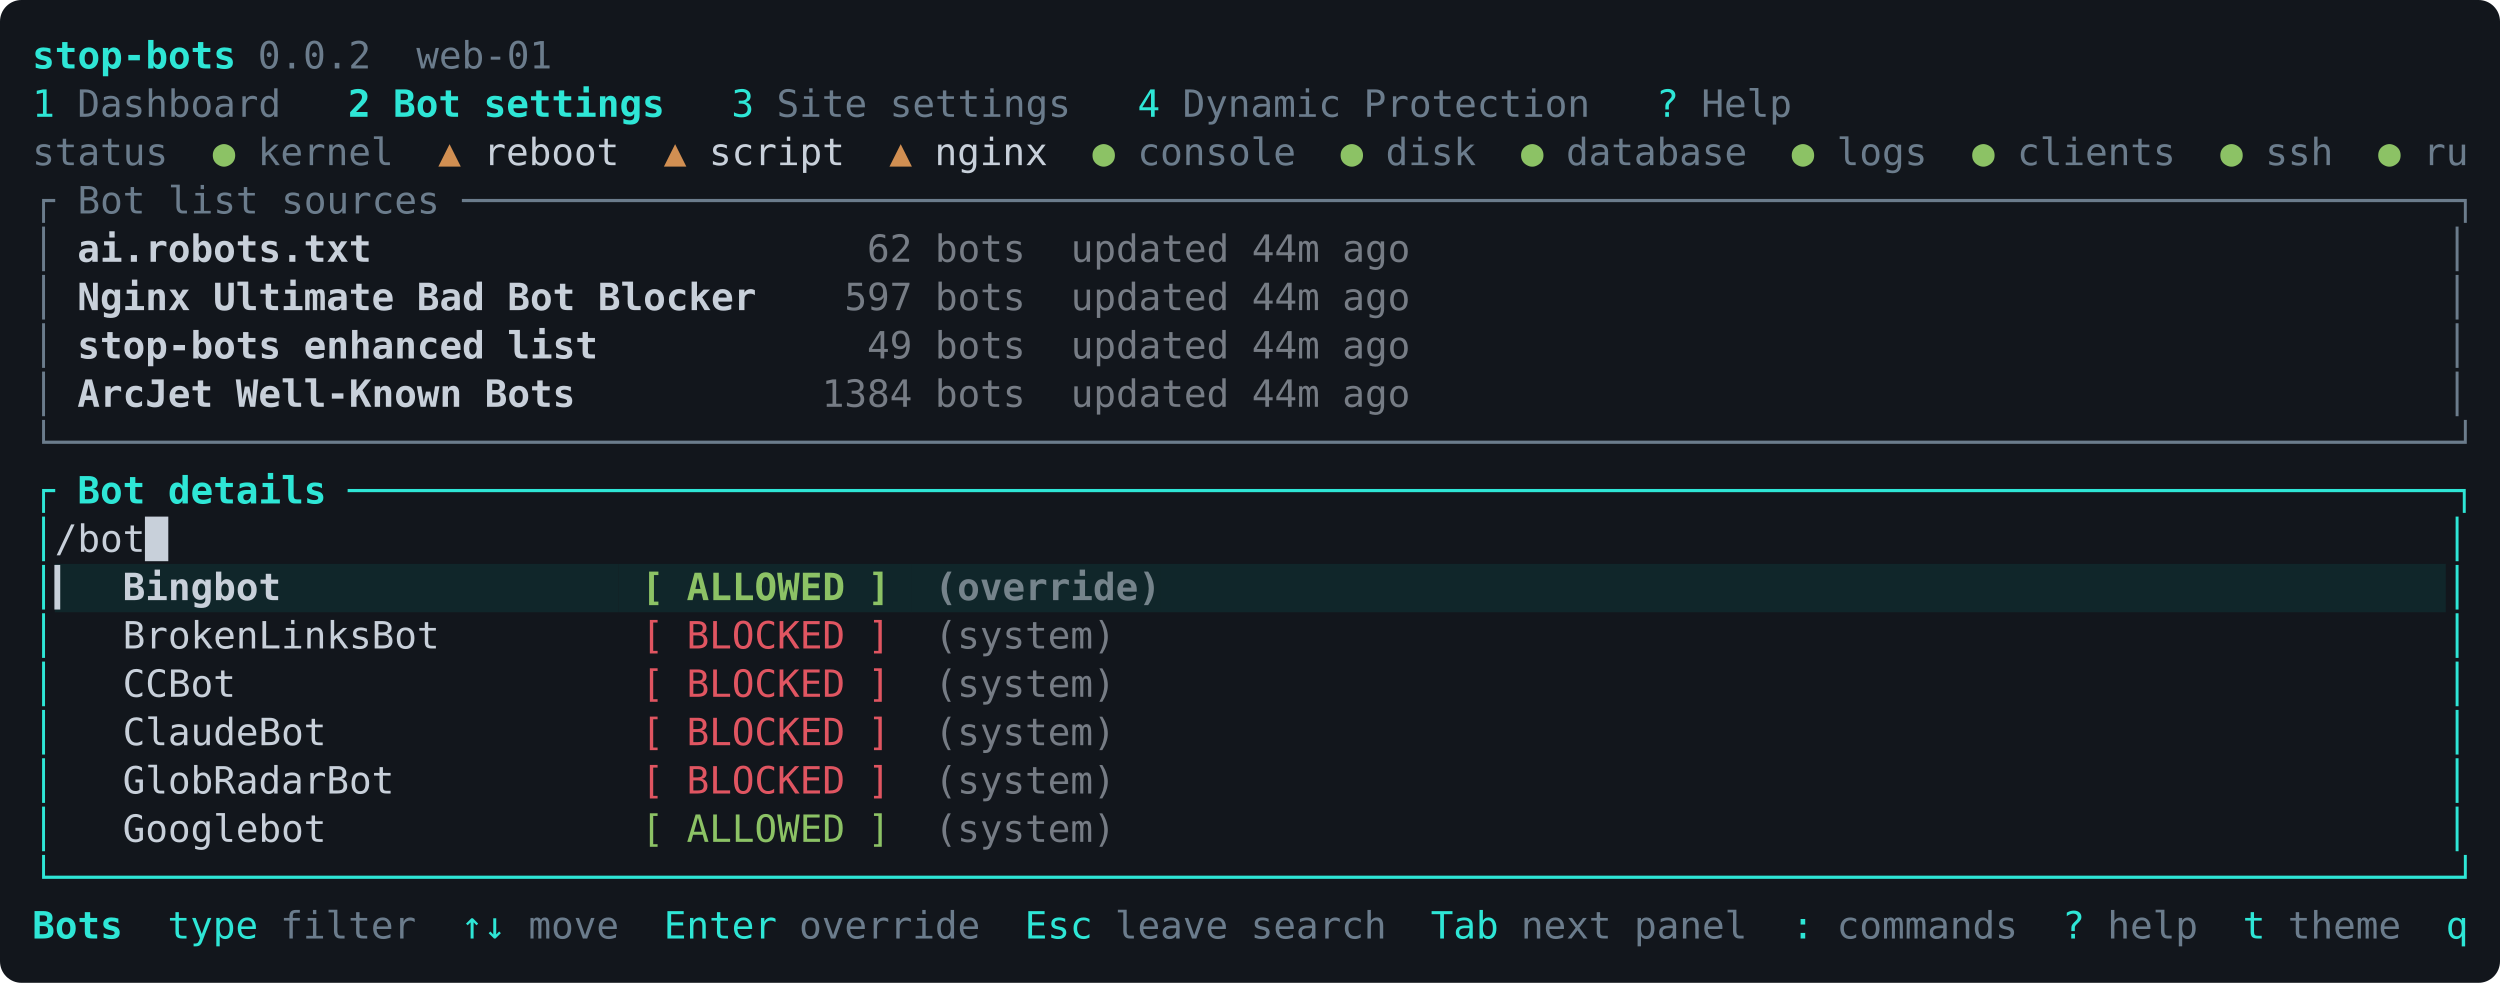
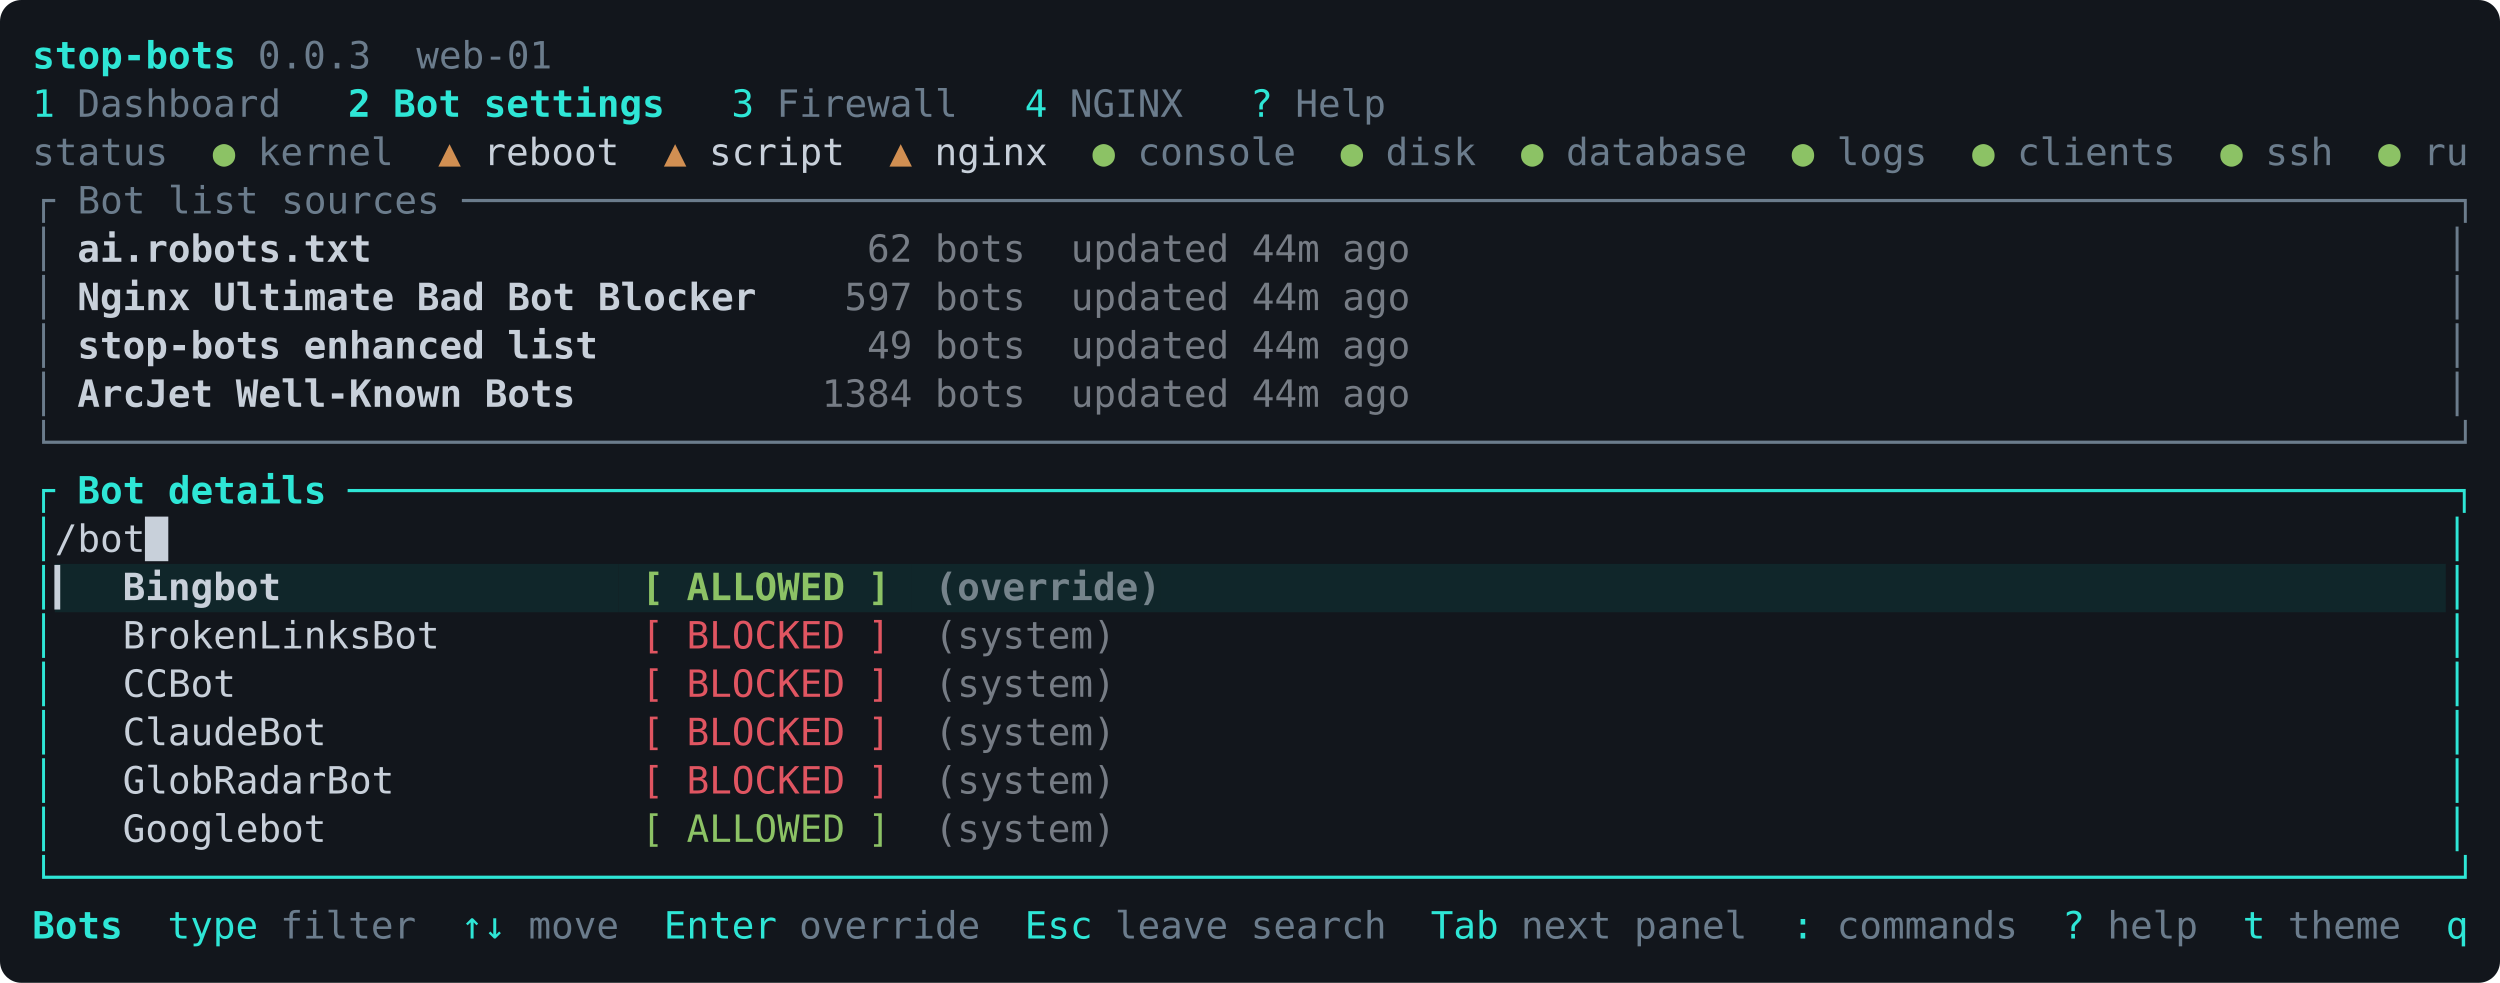
<svg xmlns="http://www.w3.org/2000/svg" viewBox="0 0 931 366" width="931" height="366" font-family="ui-monospace,SFMono-Regular,Menlo,Consolas,'DejaVu Sans Mono',monospace" font-size="14">
  <rect width="100%" height="100%" rx="8" fill="#12161c" />
  <rect x="20.4" y="210.0" width="210.0" height="18.0" fill="#10262a" />
  <rect x="230.4" y="210.0" width="109.2" height="18.0" fill="#10262a" />
  <rect x="339.6" y="210.0" width="92.4" height="18.0" fill="#10262a" />
  <rect x="432.0" y="210.0" width="478.8" height="18.0" fill="#10262a" />
  <text x="12.0" y="25.5" fill="#2ee6d6" textLength="75.6" lengthAdjust="spacingAndGlyphs" xml:space="preserve" font-weight="bold">stop-bots</text>
-   <text x="87.6" y="25.5" fill="#6b7c8c" textLength="117.6" lengthAdjust="spacingAndGlyphs" xml:space="preserve"> 0.0.2  web-01</text>
+   <text x="87.6" y="25.5" fill="#6b7c8c" textLength="117.6" lengthAdjust="spacingAndGlyphs" xml:space="preserve"> 0.0.3  web-01</text>
  <text x="12.0" y="43.5" fill="#2ee6d6" textLength="8.4" lengthAdjust="spacingAndGlyphs" xml:space="preserve">1</text>
  <text x="28.8" y="43.5" fill="#6b7c8c" textLength="75.6" lengthAdjust="spacingAndGlyphs" xml:space="preserve">Dashboard</text>
  <text x="129.6" y="43.5" fill="#2ee6d6" textLength="8.4" lengthAdjust="spacingAndGlyphs" xml:space="preserve" font-weight="bold">2</text>
  <text x="146.4" y="43.5" fill="#2ee6d6" textLength="100.8" lengthAdjust="spacingAndGlyphs" xml:space="preserve" font-weight="bold">Bot settings</text>
  <text x="272.4" y="43.5" fill="#2ee6d6" textLength="8.4" lengthAdjust="spacingAndGlyphs" xml:space="preserve">3</text>
-   <text x="289.2" y="43.5" fill="#6b7c8c" textLength="109.2" lengthAdjust="spacingAndGlyphs" xml:space="preserve">Site settings</text>
-   <text x="423.6" y="43.5" fill="#2ee6d6" textLength="8.4" lengthAdjust="spacingAndGlyphs" xml:space="preserve">4</text>
-   <text x="440.4" y="43.5" fill="#6b7c8c" textLength="151.2" lengthAdjust="spacingAndGlyphs" xml:space="preserve">Dynamic Protection</text>
-   <text x="616.8" y="43.5" fill="#2ee6d6" textLength="8.4" lengthAdjust="spacingAndGlyphs" xml:space="preserve">?</text>
-   <text x="633.6" y="43.5" fill="#6b7c8c" textLength="33.6" lengthAdjust="spacingAndGlyphs" xml:space="preserve">Help</text>
+   <text x="289.2" y="43.5" fill="#6b7c8c" textLength="67.2" lengthAdjust="spacingAndGlyphs" xml:space="preserve">Firewall</text>
+   <text x="381.6" y="43.5" fill="#2ee6d6" textLength="8.4" lengthAdjust="spacingAndGlyphs" xml:space="preserve">4</text>
+   <text x="398.4" y="43.5" fill="#6b7c8c" textLength="42.0" lengthAdjust="spacingAndGlyphs" xml:space="preserve">NGINX</text>
+   <text x="465.6" y="43.5" fill="#2ee6d6" textLength="8.4" lengthAdjust="spacingAndGlyphs" xml:space="preserve">?</text>
+   <text x="482.4" y="43.5" fill="#6b7c8c" textLength="33.6" lengthAdjust="spacingAndGlyphs" xml:space="preserve">Help</text>
  <text x="12.0" y="61.5" fill="#6b7c8c" textLength="50.4" lengthAdjust="spacingAndGlyphs" xml:space="preserve">status</text>
  <text x="79.2" y="61.5" fill="#8cc265" textLength="8.4" lengthAdjust="spacingAndGlyphs" xml:space="preserve">●</text>
  <text x="96.0" y="61.5" fill="#6b7c8c" textLength="50.4" lengthAdjust="spacingAndGlyphs" xml:space="preserve">kernel</text>
  <text x="163.2" y="61.5" fill="#d18f52" textLength="8.4" lengthAdjust="spacingAndGlyphs" xml:space="preserve">▲</text>
  <text x="171.6" y="61.5" fill="#c8d0da" textLength="75.6" lengthAdjust="spacingAndGlyphs" xml:space="preserve"> reboot  </text>
  <text x="247.2" y="61.5" fill="#d18f52" textLength="8.4" lengthAdjust="spacingAndGlyphs" xml:space="preserve">▲</text>
  <text x="255.6" y="61.5" fill="#c8d0da" textLength="75.6" lengthAdjust="spacingAndGlyphs" xml:space="preserve"> script  </text>
  <text x="331.2" y="61.5" fill="#d18f52" textLength="8.4" lengthAdjust="spacingAndGlyphs" xml:space="preserve">▲</text>
  <text x="339.6" y="61.5" fill="#c8d0da" textLength="67.2" lengthAdjust="spacingAndGlyphs" xml:space="preserve"> nginx  </text>
  <text x="406.8" y="61.5" fill="#8cc265" textLength="8.4" lengthAdjust="spacingAndGlyphs" xml:space="preserve">●</text>
  <text x="423.6" y="61.5" fill="#6b7c8c" textLength="58.8" lengthAdjust="spacingAndGlyphs" xml:space="preserve">console</text>
  <text x="499.2" y="61.5" fill="#8cc265" textLength="8.4" lengthAdjust="spacingAndGlyphs" xml:space="preserve">●</text>
  <text x="516.0" y="61.5" fill="#6b7c8c" textLength="33.6" lengthAdjust="spacingAndGlyphs" xml:space="preserve">disk</text>
  <text x="566.4" y="61.5" fill="#8cc265" textLength="8.4" lengthAdjust="spacingAndGlyphs" xml:space="preserve">●</text>
  <text x="583.2" y="61.5" fill="#6b7c8c" textLength="67.2" lengthAdjust="spacingAndGlyphs" xml:space="preserve">database</text>
  <text x="667.2" y="61.5" fill="#8cc265" textLength="8.4" lengthAdjust="spacingAndGlyphs" xml:space="preserve">●</text>
  <text x="684.0" y="61.5" fill="#6b7c8c" textLength="33.6" lengthAdjust="spacingAndGlyphs" xml:space="preserve">logs</text>
  <text x="734.4" y="61.5" fill="#8cc265" textLength="8.4" lengthAdjust="spacingAndGlyphs" xml:space="preserve">●</text>
  <text x="751.2" y="61.5" fill="#6b7c8c" textLength="58.8" lengthAdjust="spacingAndGlyphs" xml:space="preserve">clients</text>
  <text x="826.8" y="61.5" fill="#8cc265" textLength="8.4" lengthAdjust="spacingAndGlyphs" xml:space="preserve">●</text>
  <text x="843.6" y="61.5" fill="#6b7c8c" textLength="25.2" lengthAdjust="spacingAndGlyphs" xml:space="preserve">ssh</text>
  <text x="885.6" y="61.5" fill="#8cc265" textLength="8.4" lengthAdjust="spacingAndGlyphs" xml:space="preserve">●</text>
  <text x="902.4" y="61.5" fill="#6b7c8c" textLength="16.8" lengthAdjust="spacingAndGlyphs" xml:space="preserve">ru</text>
  <text x="12.0" y="79.5" fill="#6b7c8c" textLength="907.2" lengthAdjust="spacingAndGlyphs" xml:space="preserve">┌ Bot list sources ────────────────────────────────────────────────────────────────────────────────────────┐</text>
  <text x="12.0" y="97.5" fill="#6b7c8c" textLength="8.4" lengthAdjust="spacingAndGlyphs" xml:space="preserve">│</text>
  <text x="28.8" y="97.5" fill="#c8d0da" textLength="268.8" lengthAdjust="spacingAndGlyphs" xml:space="preserve" font-weight="bold">ai.robots.txt                   </text>
  <text x="297.6" y="97.5" fill="#c8d0da" textLength="226.8" lengthAdjust="spacingAndGlyphs" xml:space="preserve" opacity="0.55">   62 bots  updated 44m ago</text>
  <text x="910.8" y="97.5" fill="#6b7c8c" textLength="8.4" lengthAdjust="spacingAndGlyphs" xml:space="preserve">│</text>
  <text x="12.0" y="115.5" fill="#6b7c8c" textLength="8.4" lengthAdjust="spacingAndGlyphs" xml:space="preserve">│</text>
  <text x="28.8" y="115.5" fill="#c8d0da" textLength="268.8" lengthAdjust="spacingAndGlyphs" xml:space="preserve" font-weight="bold">Nginx Ultimate Bad Bot Blocker  </text>
  <text x="297.6" y="115.5" fill="#c8d0da" textLength="226.8" lengthAdjust="spacingAndGlyphs" xml:space="preserve" opacity="0.55">  597 bots  updated 44m ago</text>
  <text x="910.8" y="115.5" fill="#6b7c8c" textLength="8.4" lengthAdjust="spacingAndGlyphs" xml:space="preserve">│</text>
  <text x="12.0" y="133.5" fill="#6b7c8c" textLength="8.4" lengthAdjust="spacingAndGlyphs" xml:space="preserve">│</text>
  <text x="28.8" y="133.5" fill="#c8d0da" textLength="268.8" lengthAdjust="spacingAndGlyphs" xml:space="preserve" font-weight="bold">stop-bots enhanced list         </text>
  <text x="297.6" y="133.5" fill="#c8d0da" textLength="226.8" lengthAdjust="spacingAndGlyphs" xml:space="preserve" opacity="0.55">   49 bots  updated 44m ago</text>
  <text x="910.8" y="133.5" fill="#6b7c8c" textLength="8.4" lengthAdjust="spacingAndGlyphs" xml:space="preserve">│</text>
  <text x="12.0" y="151.5" fill="#6b7c8c" textLength="8.4" lengthAdjust="spacingAndGlyphs" xml:space="preserve">│</text>
  <text x="28.8" y="151.5" fill="#c8d0da" textLength="268.8" lengthAdjust="spacingAndGlyphs" xml:space="preserve" font-weight="bold">ArcJet Well-Known Bots          </text>
  <text x="297.6" y="151.5" fill="#c8d0da" textLength="226.8" lengthAdjust="spacingAndGlyphs" xml:space="preserve" opacity="0.55"> 1384 bots  updated 44m ago</text>
  <text x="910.8" y="151.5" fill="#6b7c8c" textLength="8.4" lengthAdjust="spacingAndGlyphs" xml:space="preserve">│</text>
  <text x="12.0" y="169.5" fill="#6b7c8c" textLength="907.2" lengthAdjust="spacingAndGlyphs" xml:space="preserve">└──────────────────────────────────────────────────────────────────────────────────────────────────────────┘</text>
  <text x="12.0" y="187.5" fill="#2ee6d6" textLength="8.4" lengthAdjust="spacingAndGlyphs" xml:space="preserve">┌</text>
  <text x="20.4" y="187.5" fill="#2ee6d6" textLength="109.2" lengthAdjust="spacingAndGlyphs" xml:space="preserve" font-weight="bold"> Bot details </text>
  <text x="129.6" y="187.5" fill="#2ee6d6" textLength="789.6" lengthAdjust="spacingAndGlyphs" xml:space="preserve">─────────────────────────────────────────────────────────────────────────────────────────────┐</text>
  <text x="12.0" y="205.5" fill="#2ee6d6" textLength="8.4" lengthAdjust="spacingAndGlyphs" xml:space="preserve">│</text>
  <text x="20.4" y="205.5" fill="#c8d0da" textLength="890.4" lengthAdjust="spacingAndGlyphs" xml:space="preserve">/bot█                                                                                                     </text>
  <text x="910.8" y="205.5" fill="#2ee6d6" textLength="8.4" lengthAdjust="spacingAndGlyphs" xml:space="preserve">│</text>
  <text x="12.0" y="223.5" fill="#2ee6d6" textLength="8.4" lengthAdjust="spacingAndGlyphs" xml:space="preserve">│</text>
  <text x="20.4" y="223.5" fill="#c8d0da" textLength="210.0" lengthAdjust="spacingAndGlyphs" xml:space="preserve" font-weight="bold">▎  Bingbot               </text>
  <text x="230.4" y="223.5" fill="#8cc265" textLength="109.2" lengthAdjust="spacingAndGlyphs" xml:space="preserve" font-weight="bold"> [ ALLOWED ] </text>
  <text x="339.6" y="223.5" fill="#c8d0da" textLength="92.4" lengthAdjust="spacingAndGlyphs" xml:space="preserve" font-weight="bold" opacity="0.55"> (override)</text>
  <text x="910.8" y="223.5" fill="#2ee6d6" textLength="8.4" lengthAdjust="spacingAndGlyphs" xml:space="preserve">│</text>
  <text x="12.0" y="241.5" fill="#2ee6d6" textLength="8.4" lengthAdjust="spacingAndGlyphs" xml:space="preserve">│</text>
  <text x="20.4" y="241.5" fill="#c8d0da" textLength="210.0" lengthAdjust="spacingAndGlyphs" xml:space="preserve">   BrokenLinksBot        </text>
  <text x="230.4" y="241.5" fill="#e05561" textLength="109.2" lengthAdjust="spacingAndGlyphs" xml:space="preserve"> [ BLOCKED ] </text>
  <text x="339.6" y="241.5" fill="#c8d0da" textLength="75.6" lengthAdjust="spacingAndGlyphs" xml:space="preserve" opacity="0.55"> (system)</text>
  <text x="910.8" y="241.5" fill="#2ee6d6" textLength="8.4" lengthAdjust="spacingAndGlyphs" xml:space="preserve">│</text>
  <text x="12.0" y="259.5" fill="#2ee6d6" textLength="8.4" lengthAdjust="spacingAndGlyphs" xml:space="preserve">│</text>
  <text x="20.4" y="259.5" fill="#c8d0da" textLength="210.0" lengthAdjust="spacingAndGlyphs" xml:space="preserve">   CCBot                 </text>
  <text x="230.4" y="259.5" fill="#e05561" textLength="109.2" lengthAdjust="spacingAndGlyphs" xml:space="preserve"> [ BLOCKED ] </text>
  <text x="339.6" y="259.5" fill="#c8d0da" textLength="75.6" lengthAdjust="spacingAndGlyphs" xml:space="preserve" opacity="0.55"> (system)</text>
  <text x="910.8" y="259.5" fill="#2ee6d6" textLength="8.4" lengthAdjust="spacingAndGlyphs" xml:space="preserve">│</text>
  <text x="12.0" y="277.5" fill="#2ee6d6" textLength="8.4" lengthAdjust="spacingAndGlyphs" xml:space="preserve">│</text>
  <text x="20.4" y="277.5" fill="#c8d0da" textLength="210.0" lengthAdjust="spacingAndGlyphs" xml:space="preserve">   ClaudeBot             </text>
  <text x="230.4" y="277.5" fill="#e05561" textLength="109.2" lengthAdjust="spacingAndGlyphs" xml:space="preserve"> [ BLOCKED ] </text>
  <text x="339.6" y="277.5" fill="#c8d0da" textLength="75.6" lengthAdjust="spacingAndGlyphs" xml:space="preserve" opacity="0.55"> (system)</text>
  <text x="910.8" y="277.5" fill="#2ee6d6" textLength="8.4" lengthAdjust="spacingAndGlyphs" xml:space="preserve">│</text>
  <text x="12.0" y="295.5" fill="#2ee6d6" textLength="8.4" lengthAdjust="spacingAndGlyphs" xml:space="preserve">│</text>
  <text x="20.4" y="295.5" fill="#c8d0da" textLength="210.0" lengthAdjust="spacingAndGlyphs" xml:space="preserve">   GlobRadarBot          </text>
  <text x="230.4" y="295.5" fill="#e05561" textLength="109.2" lengthAdjust="spacingAndGlyphs" xml:space="preserve"> [ BLOCKED ] </text>
  <text x="339.6" y="295.5" fill="#c8d0da" textLength="75.6" lengthAdjust="spacingAndGlyphs" xml:space="preserve" opacity="0.55"> (system)</text>
  <text x="910.8" y="295.5" fill="#2ee6d6" textLength="8.4" lengthAdjust="spacingAndGlyphs" xml:space="preserve">│</text>
  <text x="12.0" y="313.5" fill="#2ee6d6" textLength="8.4" lengthAdjust="spacingAndGlyphs" xml:space="preserve">│</text>
  <text x="20.4" y="313.5" fill="#c8d0da" textLength="210.0" lengthAdjust="spacingAndGlyphs" xml:space="preserve">   Googlebot             </text>
  <text x="230.4" y="313.5" fill="#8cc265" textLength="109.2" lengthAdjust="spacingAndGlyphs" xml:space="preserve"> [ ALLOWED ] </text>
  <text x="339.6" y="313.5" fill="#c8d0da" textLength="75.6" lengthAdjust="spacingAndGlyphs" xml:space="preserve" opacity="0.55"> (system)</text>
  <text x="910.8" y="313.5" fill="#2ee6d6" textLength="8.4" lengthAdjust="spacingAndGlyphs" xml:space="preserve">│</text>
  <text x="12.0" y="331.5" fill="#2ee6d6" textLength="907.2" lengthAdjust="spacingAndGlyphs" xml:space="preserve">└──────────────────────────────────────────────────────────────────────────────────────────────────────────┘</text>
  <text x="12.0" y="349.5" fill="#2ee6d6" textLength="33.6" lengthAdjust="spacingAndGlyphs" xml:space="preserve" font-weight="bold">Bots</text>
  <text x="62.4" y="349.5" fill="#2ee6d6" textLength="33.6" lengthAdjust="spacingAndGlyphs" xml:space="preserve">type</text>
  <text x="104.4" y="349.5" fill="#6b7c8c" textLength="50.4" lengthAdjust="spacingAndGlyphs" xml:space="preserve">filter</text>
  <text x="171.6" y="349.5" fill="#2ee6d6" textLength="16.8" lengthAdjust="spacingAndGlyphs" xml:space="preserve">↑↓</text>
  <text x="196.8" y="349.5" fill="#6b7c8c" textLength="33.6" lengthAdjust="spacingAndGlyphs" xml:space="preserve">move</text>
  <text x="247.2" y="349.5" fill="#2ee6d6" textLength="42.0" lengthAdjust="spacingAndGlyphs" xml:space="preserve">Enter</text>
  <text x="297.6" y="349.5" fill="#6b7c8c" textLength="67.2" lengthAdjust="spacingAndGlyphs" xml:space="preserve">override</text>
  <text x="381.6" y="349.5" fill="#2ee6d6" textLength="25.2" lengthAdjust="spacingAndGlyphs" xml:space="preserve">Esc</text>
  <text x="415.2" y="349.5" fill="#6b7c8c" textLength="100.8" lengthAdjust="spacingAndGlyphs" xml:space="preserve">leave search</text>
  <text x="532.8" y="349.5" fill="#2ee6d6" textLength="25.2" lengthAdjust="spacingAndGlyphs" xml:space="preserve">Tab</text>
  <text x="566.4" y="349.5" fill="#6b7c8c" textLength="84.0" lengthAdjust="spacingAndGlyphs" xml:space="preserve">next panel</text>
  <text x="667.2" y="349.5" fill="#2ee6d6" textLength="8.4" lengthAdjust="spacingAndGlyphs" xml:space="preserve">:</text>
  <text x="684.0" y="349.5" fill="#6b7c8c" textLength="67.2" lengthAdjust="spacingAndGlyphs" xml:space="preserve">commands</text>
  <text x="768.0" y="349.5" fill="#2ee6d6" textLength="8.4" lengthAdjust="spacingAndGlyphs" xml:space="preserve">?</text>
  <text x="784.8" y="349.5" fill="#6b7c8c" textLength="33.6" lengthAdjust="spacingAndGlyphs" xml:space="preserve">help</text>
  <text x="835.2" y="349.5" fill="#2ee6d6" textLength="8.4" lengthAdjust="spacingAndGlyphs" xml:space="preserve">t</text>
  <text x="852.0" y="349.5" fill="#6b7c8c" textLength="42.0" lengthAdjust="spacingAndGlyphs" xml:space="preserve">theme</text>
  <text x="910.8" y="349.5" fill="#2ee6d6" textLength="8.4" lengthAdjust="spacingAndGlyphs" xml:space="preserve">q</text>
</svg>
